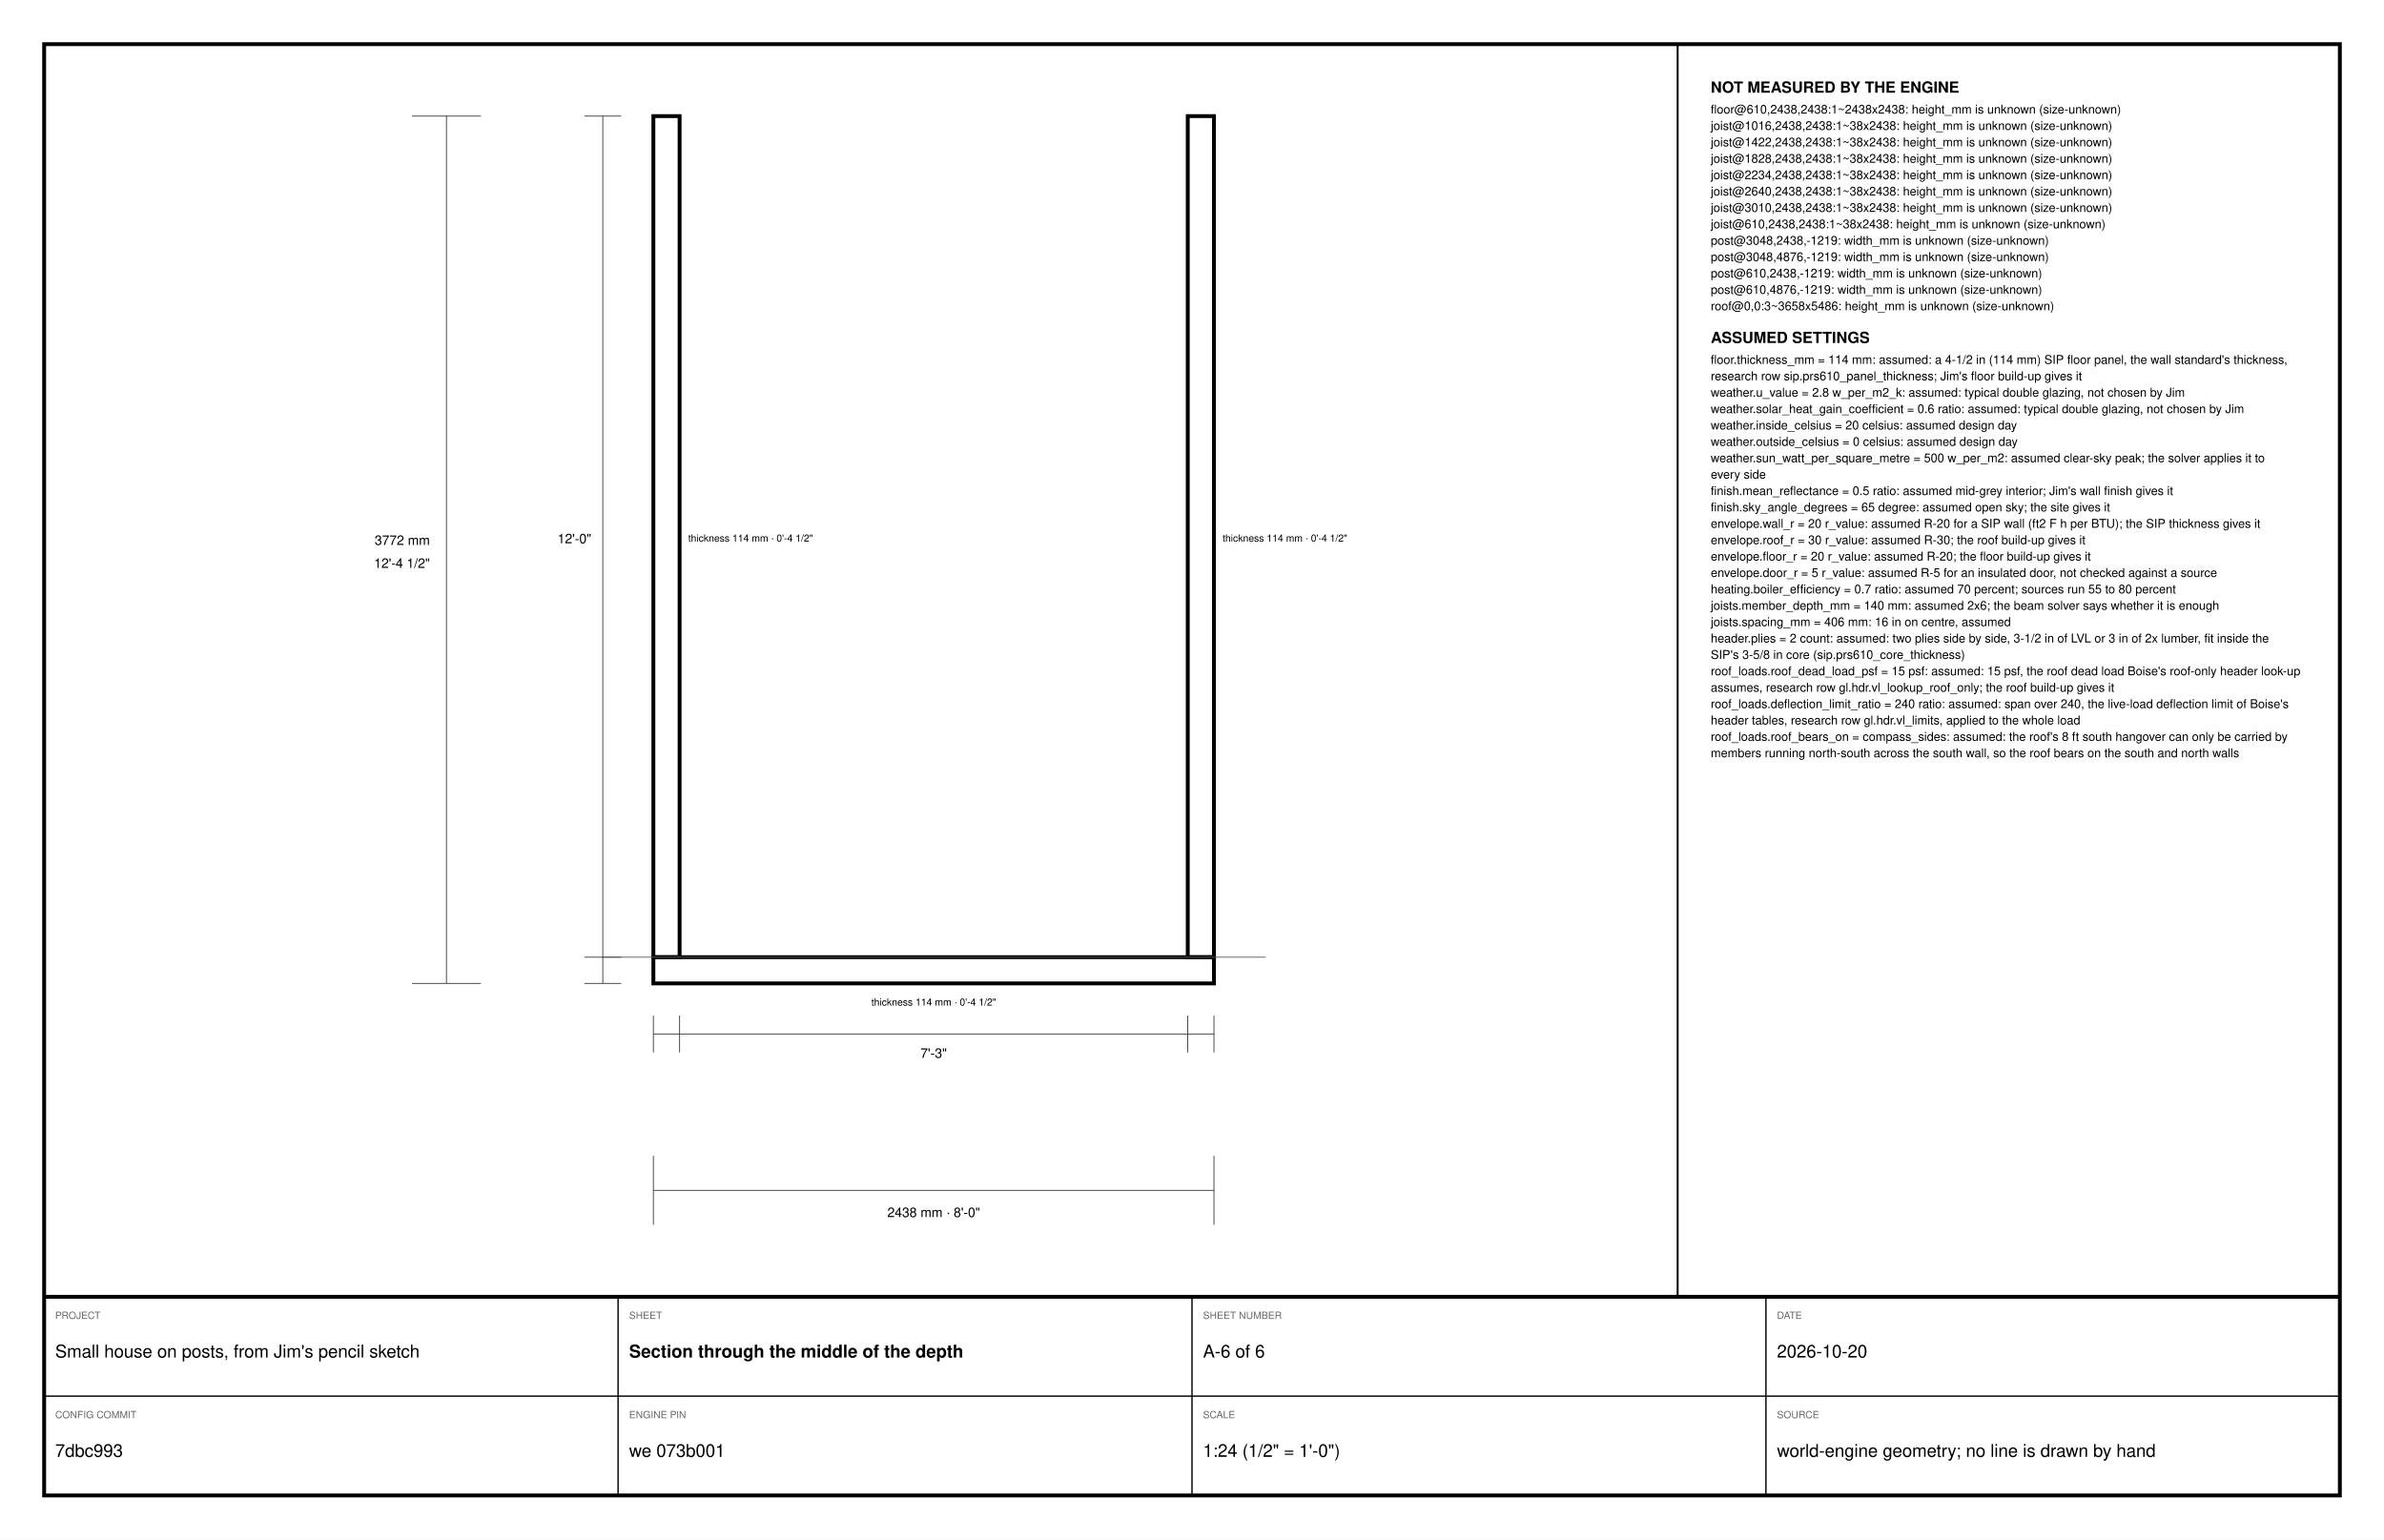
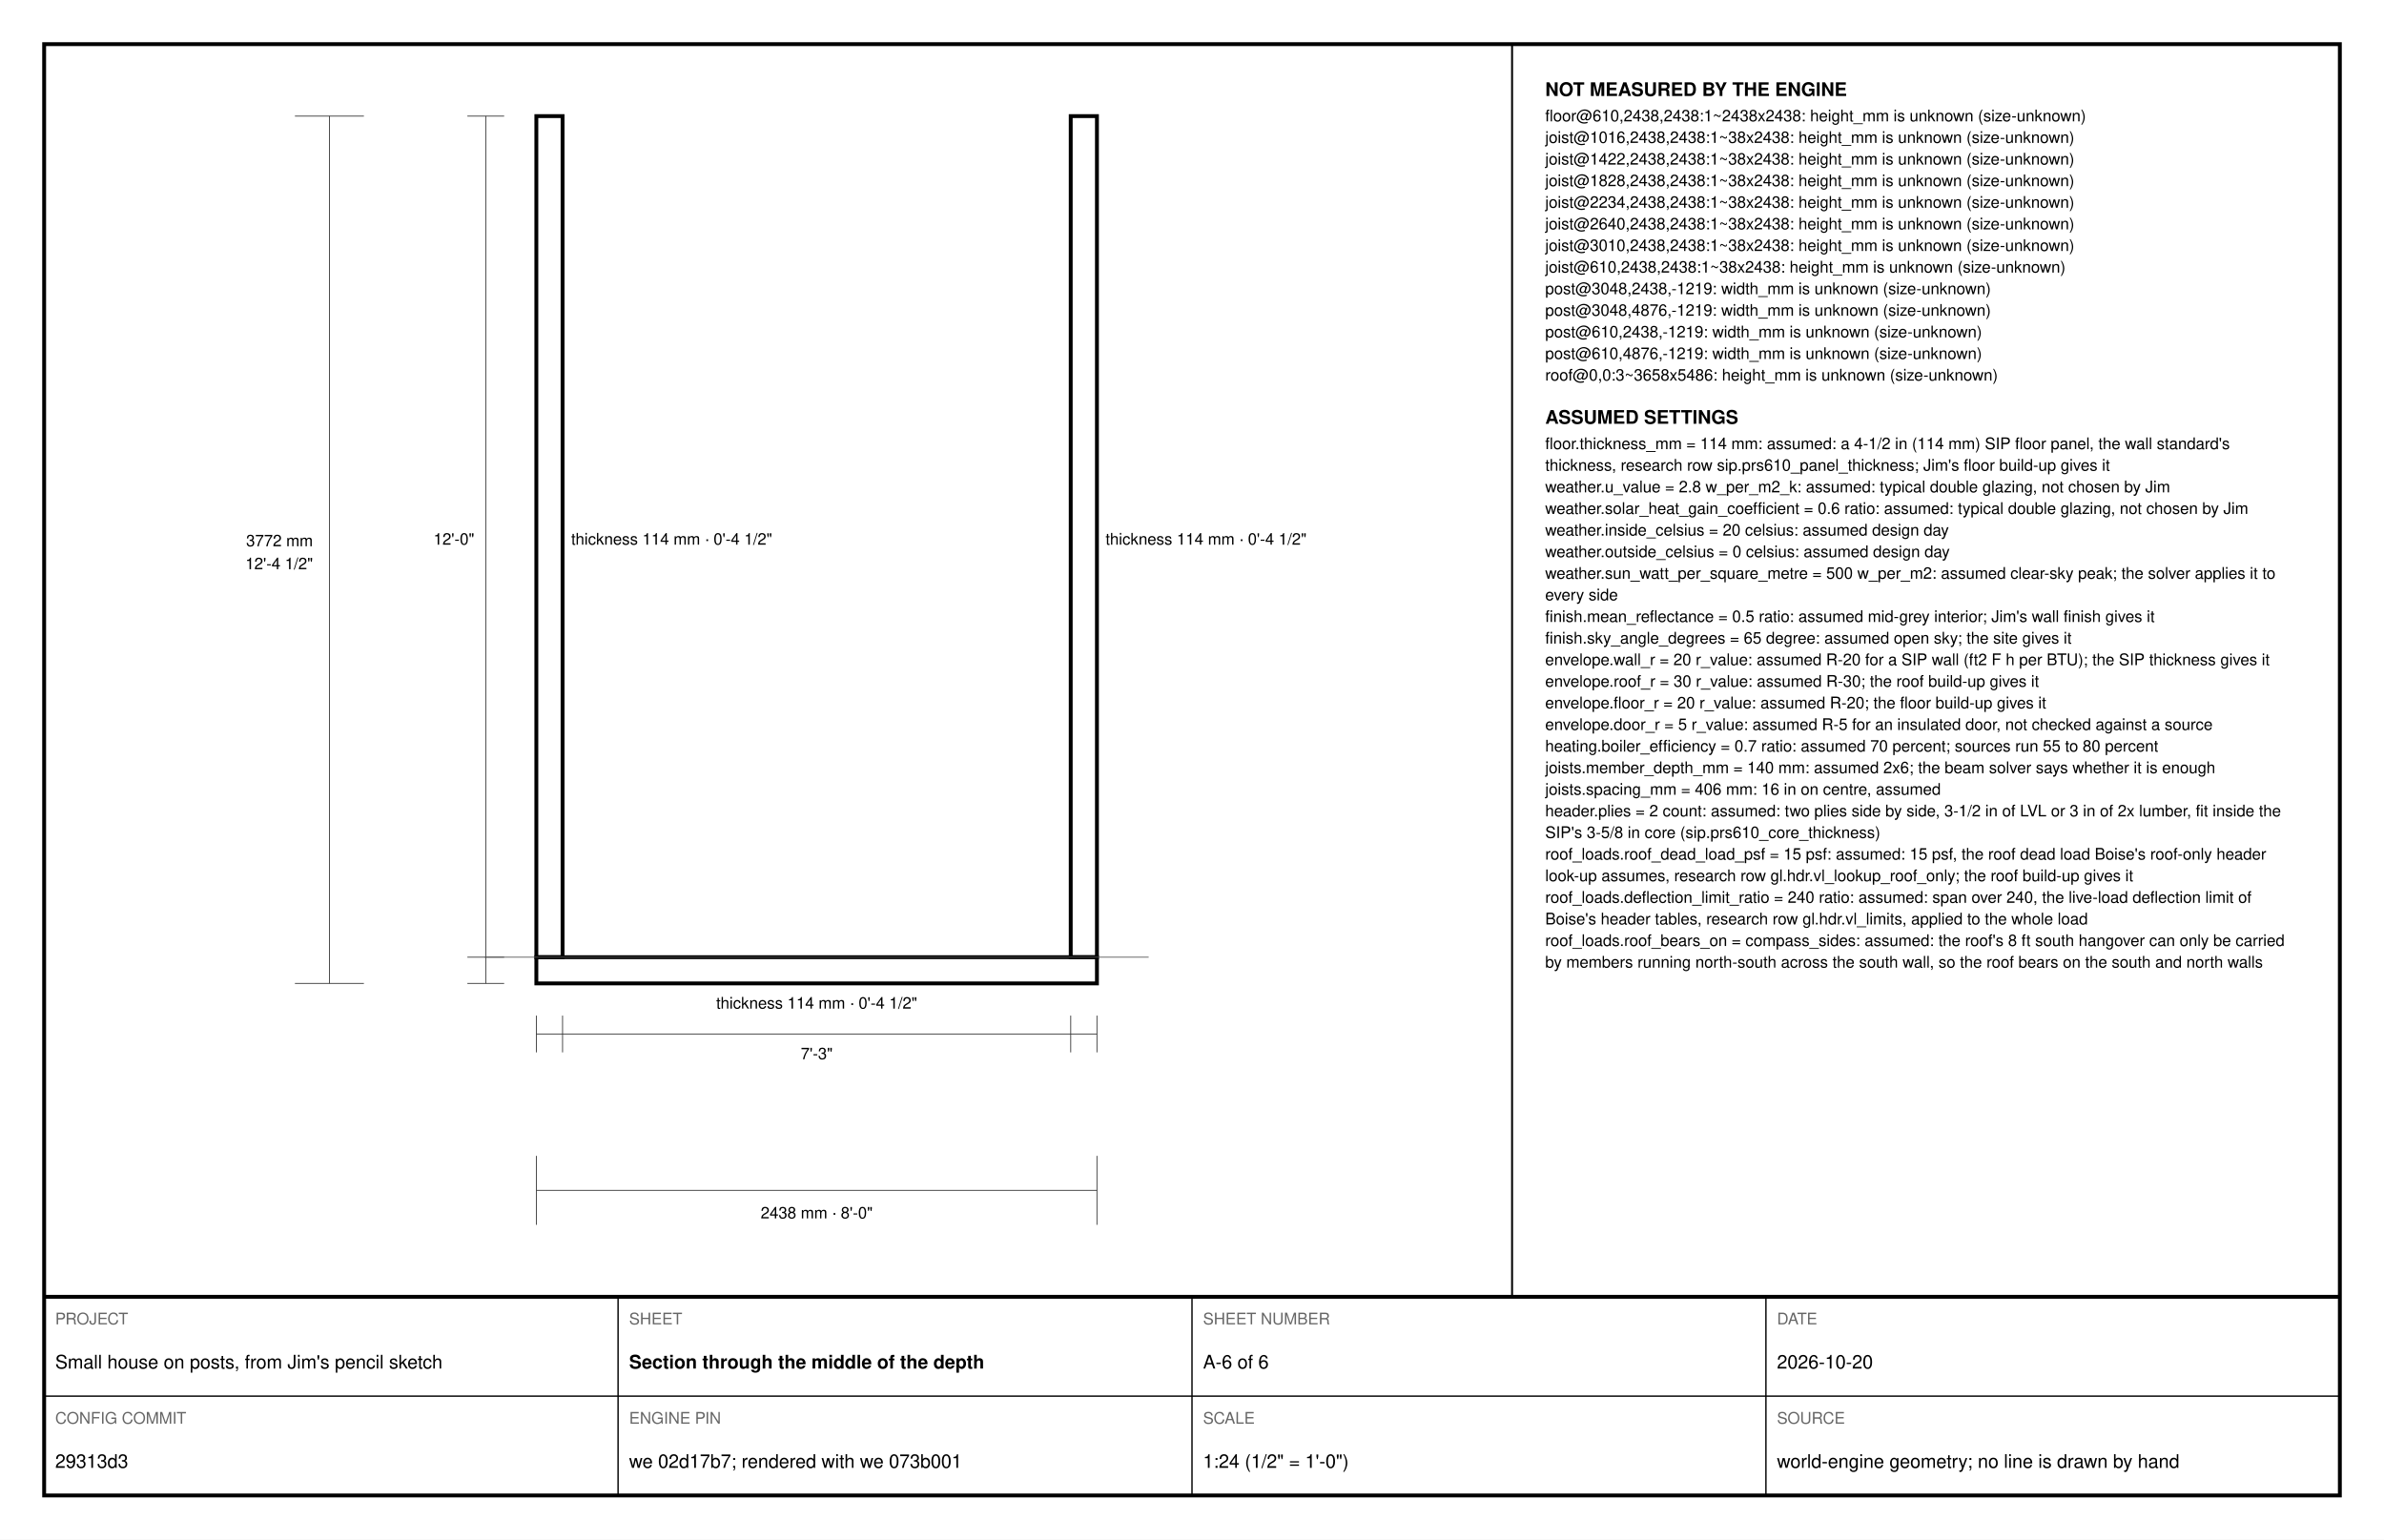
<svg xmlns="http://www.w3.org/2000/svg" width="432.000mm" height="279.000mm" viewBox="0 0 432.000 279.000" font-family="Helvetica, Arial, sans-serif">
  <rect width="432.000" height="279.000" fill="#ffffff" />
  <rect x="8.000" y="8.000" width="416.000" height="263.000" fill="none" stroke="#000000" stroke-width="0.700" />
-   <rect x="118.398" y="173.458" width="101.583" height="4.750" fill="none" stroke="#000000" stroke-width="0.700" />
-   <rect x="215.231" y="21.042" width="4.750" height="152.417" fill="none" stroke="#000000" stroke-width="0.700" />
-   <rect x="118.398" y="21.042" width="4.750" height="152.417" fill="none" stroke="#000000" stroke-width="0.700" />
-   <text x="169.189" y="182.228" font-size="1.800" text-anchor="middle" fill="#000000">thickness 114 mm · 0'-4 1/2"</text>
-   <text x="221.541" y="98.150" font-size="1.800" text-anchor="start" fill="#000000">thickness 114 mm · 0'-4 1/2"</text>
-   <text x="124.708" y="98.150" font-size="1.800" text-anchor="start" fill="#000000">thickness 114 mm · 0'-4 1/2"</text>
-   <line x1="118.398" y1="187.375" x2="219.981" y2="187.375" stroke="#333333" stroke-width="0.150" />
-   <line x1="118.398" y1="190.708" x2="118.398" y2="184.042" stroke="#333333" stroke-width="0.150" />
-   <line x1="123.148" y1="190.708" x2="123.148" y2="184.042" stroke="#333333" stroke-width="0.150" />
-   <line x1="215.231" y1="190.708" x2="215.231" y2="184.042" stroke="#333333" stroke-width="0.150" />
-   <line x1="219.981" y1="190.708" x2="219.981" y2="184.042" stroke="#333333" stroke-width="0.150" />
-   <text x="169.189" y="191.695" font-size="2.400" text-anchor="middle" fill="#000000">7'-3"</text>
-   <line x1="109.231" y1="178.208" x2="109.231" y2="21.042" stroke="#333333" stroke-width="0.150" />
-   <line x1="105.898" y1="178.208" x2="112.564" y2="178.208" stroke="#333333" stroke-width="0.150" />
-   <line x1="105.898" y1="173.458" x2="112.564" y2="173.458" stroke="#333333" stroke-width="0.150" />
-   <line x1="105.898" y1="21.042" x2="112.564" y2="21.042" stroke="#333333" stroke-width="0.150" />
-   <text x="107.151" y="98.450" font-size="2.400" text-anchor="end" fill="#000000">12'-0"</text>
-   <line x1="109.023" y1="173.458" x2="229.356" y2="173.458" stroke="#555555" stroke-width="0.150" />
-   <line x1="118.398" y1="215.708" x2="219.981" y2="215.708" stroke="#333333" stroke-width="0.150" />
-   <line x1="118.398" y1="221.958" x2="118.398" y2="209.458" stroke="#333333" stroke-width="0.150" />
-   <line x1="219.981" y1="221.958" x2="219.981" y2="209.458" stroke="#333333" stroke-width="0.150" />
-   <text x="169.189" y="220.548" font-size="2.400" text-anchor="middle" fill="#000000">2438 mm · 8'-0"</text>
-   <line x1="80.898" y1="178.208" x2="80.898" y2="21.042" stroke="#333333" stroke-width="0.150" />
-   <line x1="74.648" y1="178.208" x2="87.148" y2="178.208" stroke="#333333" stroke-width="0.150" />
-   <line x1="74.648" y1="21.042" x2="87.148" y2="21.042" stroke="#333333" stroke-width="0.150" />
-   <text x="77.898" y="98.745" font-size="2.400" text-anchor="end" fill="#000000">3772 mm</text>
-   <text x="77.898" y="102.905" font-size="2.400" text-anchor="end" fill="#000000">12'-4 1/2"</text>
-   <text x="310.000" y="16.800" font-size="2.800" text-anchor="start" fill="#000000" font-weight="bold">NOT MEASURED BY THE ENGINE</text>
-   <text x="310.000" y="20.580" font-size="2.200" text-anchor="start" fill="#000000">floor@610,2438,2438:1~2438x2438: height_mm is unknown (size-unknown)</text>
-   <text x="310.000" y="23.550" font-size="2.200" text-anchor="start" fill="#000000">joist@1016,2438,2438:1~38x2438: height_mm is unknown (size-unknown)</text>
-   <text x="310.000" y="26.520" font-size="2.200" text-anchor="start" fill="#000000">joist@1422,2438,2438:1~38x2438: height_mm is unknown (size-unknown)</text>
-   <text x="310.000" y="29.490" font-size="2.200" text-anchor="start" fill="#000000">joist@1828,2438,2438:1~38x2438: height_mm is unknown (size-unknown)</text>
-   <text x="310.000" y="32.460" font-size="2.200" text-anchor="start" fill="#000000">joist@2234,2438,2438:1~38x2438: height_mm is unknown (size-unknown)</text>
-   <text x="310.000" y="35.430" font-size="2.200" text-anchor="start" fill="#000000">joist@2640,2438,2438:1~38x2438: height_mm is unknown (size-unknown)</text>
-   <text x="310.000" y="38.400" font-size="2.200" text-anchor="start" fill="#000000">joist@3010,2438,2438:1~38x2438: height_mm is unknown (size-unknown)</text>
-   <text x="310.000" y="41.370" font-size="2.200" text-anchor="start" fill="#000000">joist@610,2438,2438:1~38x2438: height_mm is unknown (size-unknown)</text>
-   <text x="310.000" y="44.340" font-size="2.200" text-anchor="start" fill="#000000">post@3048,2438,-1219: width_mm is unknown (size-unknown)</text>
-   <text x="310.000" y="47.310" font-size="2.200" text-anchor="start" fill="#000000">post@3048,4876,-1219: width_mm is unknown (size-unknown)</text>
-   <text x="310.000" y="50.280" font-size="2.200" text-anchor="start" fill="#000000">post@610,2438,-1219: width_mm is unknown (size-unknown)</text>
-   <text x="310.000" y="53.250" font-size="2.200" text-anchor="start" fill="#000000">post@610,4876,-1219: width_mm is unknown (size-unknown)</text>
-   <text x="310.000" y="56.220" font-size="2.200" text-anchor="start" fill="#000000">roof@0,0:3~3658x5486: height_mm is unknown (size-unknown)</text>
-   <text x="310.000" y="59.190" font-size="2.200" text-anchor="start" fill="#000000" />
-   <text x="310.000" y="62.160" font-size="2.800" text-anchor="start" fill="#000000" font-weight="bold">ASSUMED SETTINGS</text>
-   <text x="310.000" y="65.940" font-size="2.200" text-anchor="start" fill="#000000">floor.thickness_mm = 114 mm: assumed: a 4-1/2 in (114 mm) SIP floor panel, the wall standard's thickness,</text>
-   <text x="310.000" y="68.910" font-size="2.200" text-anchor="start" fill="#000000">    research row sip.prs610_panel_thickness; Jim's floor build-up gives it</text>
-   <text x="310.000" y="71.880" font-size="2.200" text-anchor="start" fill="#000000">weather.u_value = 2.8 w_per_m2_k: assumed: typical double glazing, not chosen by Jim</text>
-   <text x="310.000" y="74.850" font-size="2.200" text-anchor="start" fill="#000000">weather.solar_heat_gain_coefficient = 0.6 ratio: assumed: typical double glazing, not chosen by Jim</text>
-   <text x="310.000" y="77.820" font-size="2.200" text-anchor="start" fill="#000000">weather.inside_celsius = 20 celsius: assumed design day</text>
-   <text x="310.000" y="80.790" font-size="2.200" text-anchor="start" fill="#000000">weather.outside_celsius = 0 celsius: assumed design day</text>
-   <text x="310.000" y="83.760" font-size="2.200" text-anchor="start" fill="#000000">weather.sun_watt_per_square_metre = 500 w_per_m2: assumed clear-sky peak; the solver applies it to</text>
-   <text x="310.000" y="86.730" font-size="2.200" text-anchor="start" fill="#000000">    every side</text>
-   <text x="310.000" y="89.700" font-size="2.200" text-anchor="start" fill="#000000">finish.mean_reflectance = 0.5 ratio: assumed mid-grey interior; Jim's wall finish gives it</text>
-   <text x="310.000" y="92.670" font-size="2.200" text-anchor="start" fill="#000000">finish.sky_angle_degrees = 65 degree: assumed open sky; the site gives it</text>
-   <text x="310.000" y="95.640" font-size="2.200" text-anchor="start" fill="#000000">envelope.wall_r = 20 r_value: assumed R-20 for a SIP wall (ft2 F h per BTU); the SIP thickness gives it</text>
-   <text x="310.000" y="98.610" font-size="2.200" text-anchor="start" fill="#000000">envelope.roof_r = 30 r_value: assumed R-30; the roof build-up gives it</text>
-   <text x="310.000" y="101.580" font-size="2.200" text-anchor="start" fill="#000000">envelope.floor_r = 20 r_value: assumed R-20; the floor build-up gives it</text>
-   <text x="310.000" y="104.550" font-size="2.200" text-anchor="start" fill="#000000">envelope.door_r = 5 r_value: assumed R-5 for an insulated door, not checked against a source</text>
-   <text x="310.000" y="107.520" font-size="2.200" text-anchor="start" fill="#000000">heating.boiler_efficiency = 0.7 ratio: assumed 70 percent; sources run 55 to 80 percent</text>
-   <text x="310.000" y="110.490" font-size="2.200" text-anchor="start" fill="#000000">joists.member_depth_mm = 140 mm: assumed 2x6; the beam solver says whether it is enough</text>
-   <text x="310.000" y="113.460" font-size="2.200" text-anchor="start" fill="#000000">joists.spacing_mm = 406 mm: 16 in on centre, assumed</text>
-   <text x="310.000" y="116.430" font-size="2.200" text-anchor="start" fill="#000000">header.plies = 2 count: assumed: two plies side by side, 3-1/2 in of LVL or 3 in of 2x lumber, fit inside the</text>
-   <text x="310.000" y="119.400" font-size="2.200" text-anchor="start" fill="#000000">    SIP's 3-5/8 in core (sip.prs610_core_thickness)</text>
-   <text x="310.000" y="122.370" font-size="2.200" text-anchor="start" fill="#000000">roof_loads.roof_dead_load_psf = 15 psf: assumed: 15 psf, the roof dead load Boise's roof-only header look-up</text>
-   <text x="310.000" y="125.340" font-size="2.200" text-anchor="start" fill="#000000">    assumes, research row gl.hdr.vl_lookup_roof_only; the roof build-up gives it</text>
-   <text x="310.000" y="128.310" font-size="2.200" text-anchor="start" fill="#000000">roof_loads.deflection_limit_ratio = 240 ratio: assumed: span over 240, the live-load deflection limit of Boise's</text>
-   <text x="310.000" y="131.280" font-size="2.200" text-anchor="start" fill="#000000">    header tables, research row gl.hdr.vl_limits, applied to the whole load</text>
-   <text x="310.000" y="134.250" font-size="2.200" text-anchor="start" fill="#000000">roof_loads.roof_bears_on =  compass_sides: assumed: the roof's 8 ft south hangover can only be carried by</text>
-   <text x="310.000" y="137.220" font-size="2.200" text-anchor="start" fill="#000000">    members running north-south across the south wall, so the roof bears on the south and north walls</text>
-   <text x="310.000" y="140.190" font-size="2.200" text-anchor="start" fill="#000000" />
-   <line x1="304.000" y1="8.000" x2="304.000" y2="235.000" stroke="#000000" stroke-width="0.350" />
-   <text x="10.000" y="239.000" font-size="1.800" text-anchor="start" fill="#666666">PROJECT</text>
-   <text x="10.000" y="246.000" font-size="3.200" text-anchor="start" fill="#000000">Small house on posts, from Jim's pencil sketch</text>
-   <text x="114.000" y="239.000" font-size="1.800" text-anchor="start" fill="#666666">SHEET</text>
-   <text x="114.000" y="246.000" font-size="3.200" text-anchor="start" fill="#000000" font-weight="bold">Section through the middle of the depth</text>
-   <text x="218.000" y="239.000" font-size="1.800" text-anchor="start" fill="#666666">SHEET NUMBER</text>
-   <text x="218.000" y="246.000" font-size="3.200" text-anchor="start" fill="#000000">A-6 of 6</text>
-   <text x="322.000" y="239.000" font-size="1.800" text-anchor="start" fill="#666666">DATE</text>
-   <text x="322.000" y="246.000" font-size="3.200" text-anchor="start" fill="#000000">2026-10-20</text>
-   <text x="10.000" y="257.000" font-size="1.800" text-anchor="start" fill="#666666">CONFIG COMMIT</text>
-   <text x="10.000" y="264.000" font-size="3.200" text-anchor="start" fill="#000000">7dbc993</text>
-   <text x="114.000" y="257.000" font-size="1.800" text-anchor="start" fill="#666666">ENGINE PIN</text>
-   <text x="114.000" y="264.000" font-size="3.200" text-anchor="start" fill="#000000">we 073b001</text>
-   <text x="218.000" y="257.000" font-size="1.800" text-anchor="start" fill="#666666">SCALE</text>
-   <text x="218.000" y="264.000" font-size="3.200" text-anchor="start" fill="#000000">1:24 (1/2" = 1'-0")</text>
-   <text x="322.000" y="257.000" font-size="1.800" text-anchor="start" fill="#666666">SOURCE</text>
-   <text x="322.000" y="264.000" font-size="3.200" text-anchor="start" fill="#000000">world-engine geometry; no line is drawn by hand</text>
+   <rect x="97.191" y="173.458" width="101.583" height="4.750" fill="none" stroke="#000000" stroke-width="0.700" />
+   <rect x="194.024" y="21.042" width="4.750" height="152.417" fill="none" stroke="#000000" stroke-width="0.700" />
+   <rect x="97.191" y="21.042" width="4.750" height="152.417" fill="none" stroke="#000000" stroke-width="0.700" />
+   <text x="147.983" y="182.778" font-size="2.900" text-anchor="middle" fill="#000000">thickness 114 mm · 0'-4 1/2"</text>
+   <text x="200.334" y="98.700" font-size="2.900" text-anchor="start" fill="#000000">thickness 114 mm · 0'-4 1/2"</text>
+   <text x="103.501" y="98.700" font-size="2.900" text-anchor="start" fill="#000000">thickness 114 mm · 0'-4 1/2"</text>
+   <line x1="97.191" y1="187.375" x2="198.774" y2="187.375" stroke="#333333" stroke-width="0.150" />
+   <line x1="97.191" y1="190.708" x2="97.191" y2="184.042" stroke="#333333" stroke-width="0.150" />
+   <line x1="101.941" y1="190.708" x2="101.941" y2="184.042" stroke="#333333" stroke-width="0.150" />
+   <line x1="194.024" y1="190.708" x2="194.024" y2="184.042" stroke="#333333" stroke-width="0.150" />
+   <line x1="198.774" y1="190.708" x2="198.774" y2="184.042" stroke="#333333" stroke-width="0.150" />
+   <text x="147.983" y="191.945" font-size="2.900" text-anchor="middle" fill="#000000">7'-3"</text>
+   <line x1="88.024" y1="178.208" x2="88.024" y2="21.042" stroke="#333333" stroke-width="0.150" />
+   <line x1="84.691" y1="178.208" x2="91.358" y2="178.208" stroke="#333333" stroke-width="0.150" />
+   <line x1="84.691" y1="173.458" x2="91.358" y2="173.458" stroke="#333333" stroke-width="0.150" />
+   <line x1="84.691" y1="21.042" x2="91.358" y2="21.042" stroke="#333333" stroke-width="0.150" />
+   <text x="85.944" y="98.700" font-size="2.900" text-anchor="end" fill="#000000">12'-0"</text>
+   <line x1="87.816" y1="173.458" x2="208.149" y2="173.458" stroke="#555555" stroke-width="0.150" />
+   <line x1="97.191" y1="215.708" x2="198.774" y2="215.708" stroke="#333333" stroke-width="0.150" />
+   <line x1="97.191" y1="221.958" x2="97.191" y2="209.458" stroke="#333333" stroke-width="0.150" />
+   <line x1="198.774" y1="221.958" x2="198.774" y2="209.458" stroke="#333333" stroke-width="0.150" />
+   <text x="147.983" y="220.798" font-size="2.900" text-anchor="middle" fill="#000000">2438 mm · 8'-0"</text>
+   <line x1="59.691" y1="178.208" x2="59.691" y2="21.042" stroke="#333333" stroke-width="0.150" />
+   <line x1="53.441" y1="178.208" x2="65.941" y2="178.208" stroke="#333333" stroke-width="0.150" />
+   <line x1="53.441" y1="21.042" x2="65.941" y2="21.042" stroke="#333333" stroke-width="0.150" />
+   <text x="56.691" y="98.995" font-size="2.900" text-anchor="end" fill="#000000">3772 mm</text>
+   <text x="56.691" y="103.155" font-size="2.900" text-anchor="end" fill="#000000">12'-4 1/2"</text>
+   <text x="280.000" y="17.400" font-size="3.400" text-anchor="start" fill="#000000" font-weight="bold">NOT MEASURED BY THE ENGINE</text>
+   <text x="280.000" y="21.990" font-size="2.900" text-anchor="start" fill="#000000">floor@610,2438,2438:1~2438x2438: height_mm is unknown (size-unknown)</text>
+   <text x="280.000" y="25.905" font-size="2.900" text-anchor="start" fill="#000000">joist@1016,2438,2438:1~38x2438: height_mm is unknown (size-unknown)</text>
+   <text x="280.000" y="29.820" font-size="2.900" text-anchor="start" fill="#000000">joist@1422,2438,2438:1~38x2438: height_mm is unknown (size-unknown)</text>
+   <text x="280.000" y="33.735" font-size="2.900" text-anchor="start" fill="#000000">joist@1828,2438,2438:1~38x2438: height_mm is unknown (size-unknown)</text>
+   <text x="280.000" y="37.650" font-size="2.900" text-anchor="start" fill="#000000">joist@2234,2438,2438:1~38x2438: height_mm is unknown (size-unknown)</text>
+   <text x="280.000" y="41.565" font-size="2.900" text-anchor="start" fill="#000000">joist@2640,2438,2438:1~38x2438: height_mm is unknown (size-unknown)</text>
+   <text x="280.000" y="45.480" font-size="2.900" text-anchor="start" fill="#000000">joist@3010,2438,2438:1~38x2438: height_mm is unknown (size-unknown)</text>
+   <text x="280.000" y="49.395" font-size="2.900" text-anchor="start" fill="#000000">joist@610,2438,2438:1~38x2438: height_mm is unknown (size-unknown)</text>
+   <text x="280.000" y="53.310" font-size="2.900" text-anchor="start" fill="#000000">post@3048,2438,-1219: width_mm is unknown (size-unknown)</text>
+   <text x="280.000" y="57.225" font-size="2.900" text-anchor="start" fill="#000000">post@3048,4876,-1219: width_mm is unknown (size-unknown)</text>
+   <text x="280.000" y="61.140" font-size="2.900" text-anchor="start" fill="#000000">post@610,2438,-1219: width_mm is unknown (size-unknown)</text>
+   <text x="280.000" y="65.055" font-size="2.900" text-anchor="start" fill="#000000">post@610,4876,-1219: width_mm is unknown (size-unknown)</text>
+   <text x="280.000" y="68.970" font-size="2.900" text-anchor="start" fill="#000000">roof@0,0:3~3658x5486: height_mm is unknown (size-unknown)</text>
+   <text x="280.000" y="72.885" font-size="2.900" text-anchor="start" fill="#000000" />
+   <text x="280.000" y="76.800" font-size="3.400" text-anchor="start" fill="#000000" font-weight="bold">ASSUMED SETTINGS</text>
+   <text x="280.000" y="81.390" font-size="2.900" text-anchor="start" fill="#000000">floor.thickness_mm = 114 mm: assumed: a 4-1/2 in (114 mm) SIP floor panel, the wall standard's</text>
+   <text x="280.000" y="85.305" font-size="2.900" text-anchor="start" fill="#000000">    thickness, research row sip.prs610_panel_thickness; Jim's floor build-up gives it</text>
+   <text x="280.000" y="89.220" font-size="2.900" text-anchor="start" fill="#000000">weather.u_value = 2.8 w_per_m2_k: assumed: typical double glazing, not chosen by Jim</text>
+   <text x="280.000" y="93.135" font-size="2.900" text-anchor="start" fill="#000000">weather.solar_heat_gain_coefficient = 0.6 ratio: assumed: typical double glazing, not chosen by Jim</text>
+   <text x="280.000" y="97.050" font-size="2.900" text-anchor="start" fill="#000000">weather.inside_celsius = 20 celsius: assumed design day</text>
+   <text x="280.000" y="100.965" font-size="2.900" text-anchor="start" fill="#000000">weather.outside_celsius = 0 celsius: assumed design day</text>
+   <text x="280.000" y="104.880" font-size="2.900" text-anchor="start" fill="#000000">weather.sun_watt_per_square_metre = 500 w_per_m2: assumed clear-sky peak; the solver applies it to</text>
+   <text x="280.000" y="108.795" font-size="2.900" text-anchor="start" fill="#000000">    every side</text>
+   <text x="280.000" y="112.710" font-size="2.900" text-anchor="start" fill="#000000">finish.mean_reflectance = 0.5 ratio: assumed mid-grey interior; Jim's wall finish gives it</text>
+   <text x="280.000" y="116.625" font-size="2.900" text-anchor="start" fill="#000000">finish.sky_angle_degrees = 65 degree: assumed open sky; the site gives it</text>
+   <text x="280.000" y="120.540" font-size="2.900" text-anchor="start" fill="#000000">envelope.wall_r = 20 r_value: assumed R-20 for a SIP wall (ft2 F h per BTU); the SIP thickness gives it</text>
+   <text x="280.000" y="124.455" font-size="2.900" text-anchor="start" fill="#000000">envelope.roof_r = 30 r_value: assumed R-30; the roof build-up gives it</text>
+   <text x="280.000" y="128.370" font-size="2.900" text-anchor="start" fill="#000000">envelope.floor_r = 20 r_value: assumed R-20; the floor build-up gives it</text>
+   <text x="280.000" y="132.285" font-size="2.900" text-anchor="start" fill="#000000">envelope.door_r = 5 r_value: assumed R-5 for an insulated door, not checked against a source</text>
+   <text x="280.000" y="136.200" font-size="2.900" text-anchor="start" fill="#000000">heating.boiler_efficiency = 0.7 ratio: assumed 70 percent; sources run 55 to 80 percent</text>
+   <text x="280.000" y="140.115" font-size="2.900" text-anchor="start" fill="#000000">joists.member_depth_mm = 140 mm: assumed 2x6; the beam solver says whether it is enough</text>
+   <text x="280.000" y="144.030" font-size="2.900" text-anchor="start" fill="#000000">joists.spacing_mm = 406 mm: 16 in on centre, assumed</text>
+   <text x="280.000" y="147.945" font-size="2.900" text-anchor="start" fill="#000000">header.plies = 2 count: assumed: two plies side by side, 3-1/2 in of LVL or 3 in of 2x lumber, fit inside the</text>
+   <text x="280.000" y="151.860" font-size="2.900" text-anchor="start" fill="#000000">    SIP's 3-5/8 in core (sip.prs610_core_thickness)</text>
+   <text x="280.000" y="155.775" font-size="2.900" text-anchor="start" fill="#000000">roof_loads.roof_dead_load_psf = 15 psf: assumed: 15 psf, the roof dead load Boise's roof-only header</text>
+   <text x="280.000" y="159.690" font-size="2.900" text-anchor="start" fill="#000000">    look-up assumes, research row gl.hdr.vl_lookup_roof_only; the roof build-up gives it</text>
+   <text x="280.000" y="163.605" font-size="2.900" text-anchor="start" fill="#000000">roof_loads.deflection_limit_ratio = 240 ratio: assumed: span over 240, the live-load deflection limit of</text>
+   <text x="280.000" y="167.520" font-size="2.900" text-anchor="start" fill="#000000">    Boise's header tables, research row gl.hdr.vl_limits, applied to the whole load</text>
+   <text x="280.000" y="171.435" font-size="2.900" text-anchor="start" fill="#000000">roof_loads.roof_bears_on =  compass_sides: assumed: the roof's 8 ft south hangover can only be carried</text>
+   <text x="280.000" y="175.350" font-size="2.900" text-anchor="start" fill="#000000">    by members running north-south across the south wall, so the roof bears on the south and north walls</text>
+   <text x="280.000" y="179.265" font-size="2.900" text-anchor="start" fill="#000000" />
+   <line x1="274.000" y1="8.000" x2="274.000" y2="235.000" stroke="#000000" stroke-width="0.350" />
+   <text x="10.000" y="240.000" font-size="2.900" text-anchor="start" fill="#666666">PROJECT</text>
+   <text x="10.000" y="248.000" font-size="3.400" text-anchor="start" fill="#000000">Small house on posts, from Jim's pencil sketch</text>
+   <text x="114.000" y="240.000" font-size="2.900" text-anchor="start" fill="#666666">SHEET</text>
+   <text x="114.000" y="248.000" font-size="3.400" text-anchor="start" fill="#000000" font-weight="bold">Section through the middle of the depth</text>
+   <text x="218.000" y="240.000" font-size="2.900" text-anchor="start" fill="#666666">SHEET NUMBER</text>
+   <text x="218.000" y="248.000" font-size="3.400" text-anchor="start" fill="#000000">A-6 of 6</text>
+   <text x="322.000" y="240.000" font-size="2.900" text-anchor="start" fill="#666666">DATE</text>
+   <text x="322.000" y="248.000" font-size="3.400" text-anchor="start" fill="#000000">2026-10-20</text>
+   <text x="10.000" y="258.000" font-size="2.900" text-anchor="start" fill="#666666">CONFIG COMMIT</text>
+   <text x="10.000" y="266.000" font-size="3.400" text-anchor="start" fill="#000000">29313d3</text>
+   <text x="114.000" y="258.000" font-size="2.900" text-anchor="start" fill="#666666">ENGINE PIN</text>
+   <text x="114.000" y="266.000" font-size="3.400" text-anchor="start" fill="#000000">we 02d17b7; rendered with we 073b001</text>
+   <text x="218.000" y="258.000" font-size="2.900" text-anchor="start" fill="#666666">SCALE</text>
+   <text x="218.000" y="266.000" font-size="3.400" text-anchor="start" fill="#000000">1:24 (1/2" = 1'-0")</text>
+   <text x="322.000" y="258.000" font-size="2.900" text-anchor="start" fill="#666666">SOURCE</text>
+   <text x="322.000" y="266.000" font-size="3.400" text-anchor="start" fill="#000000">world-engine geometry; no line is drawn by hand</text>
  <line x1="8.000" y1="235.000" x2="424.000" y2="235.000" stroke="#000000" stroke-width="0.700" />
  <line x1="8.000" y1="253.000" x2="424.000" y2="253.000" stroke="#000000" stroke-width="0.250" />
  <line x1="112.000" y1="235.000" x2="112.000" y2="271.000" stroke="#000000" stroke-width="0.250" />
  <line x1="216.000" y1="235.000" x2="216.000" y2="271.000" stroke="#000000" stroke-width="0.250" />
  <line x1="320.000" y1="235.000" x2="320.000" y2="271.000" stroke="#000000" stroke-width="0.250" />
</svg>
